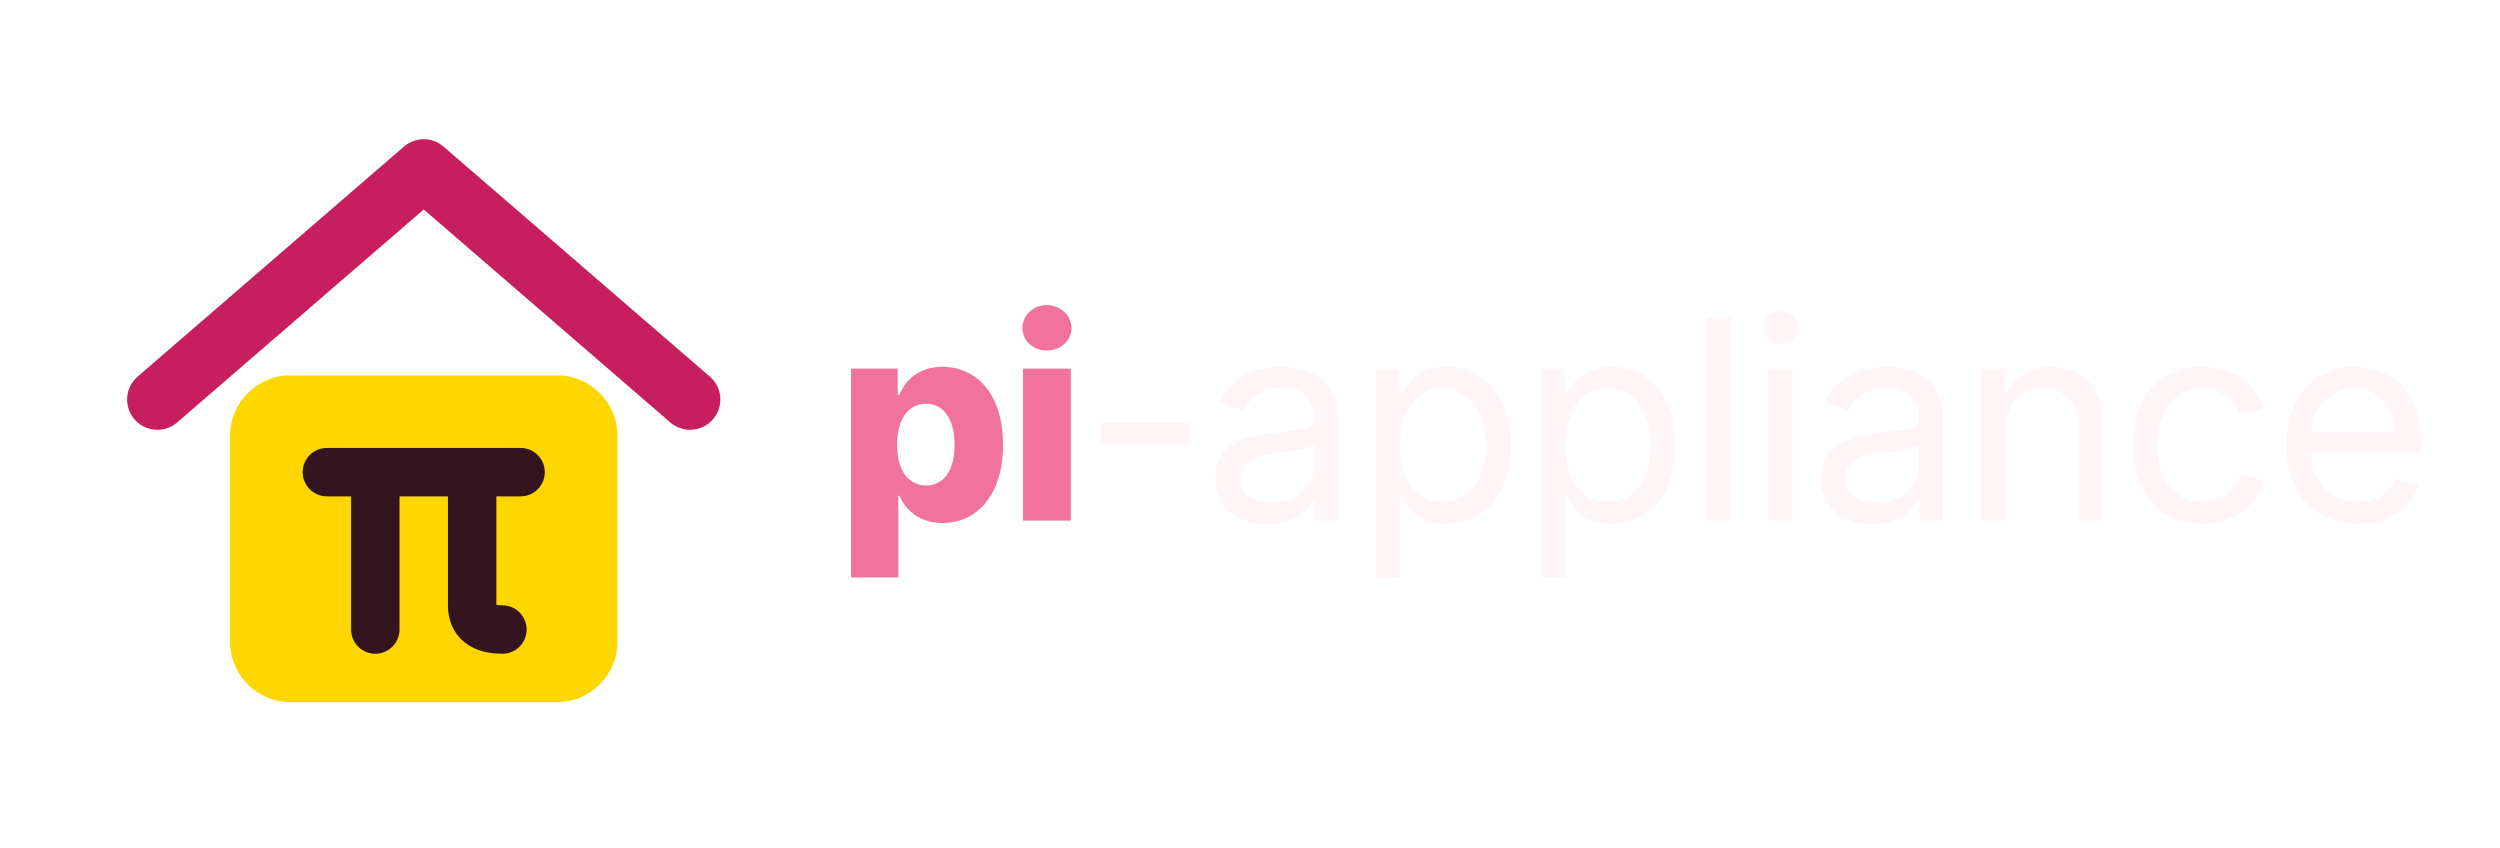
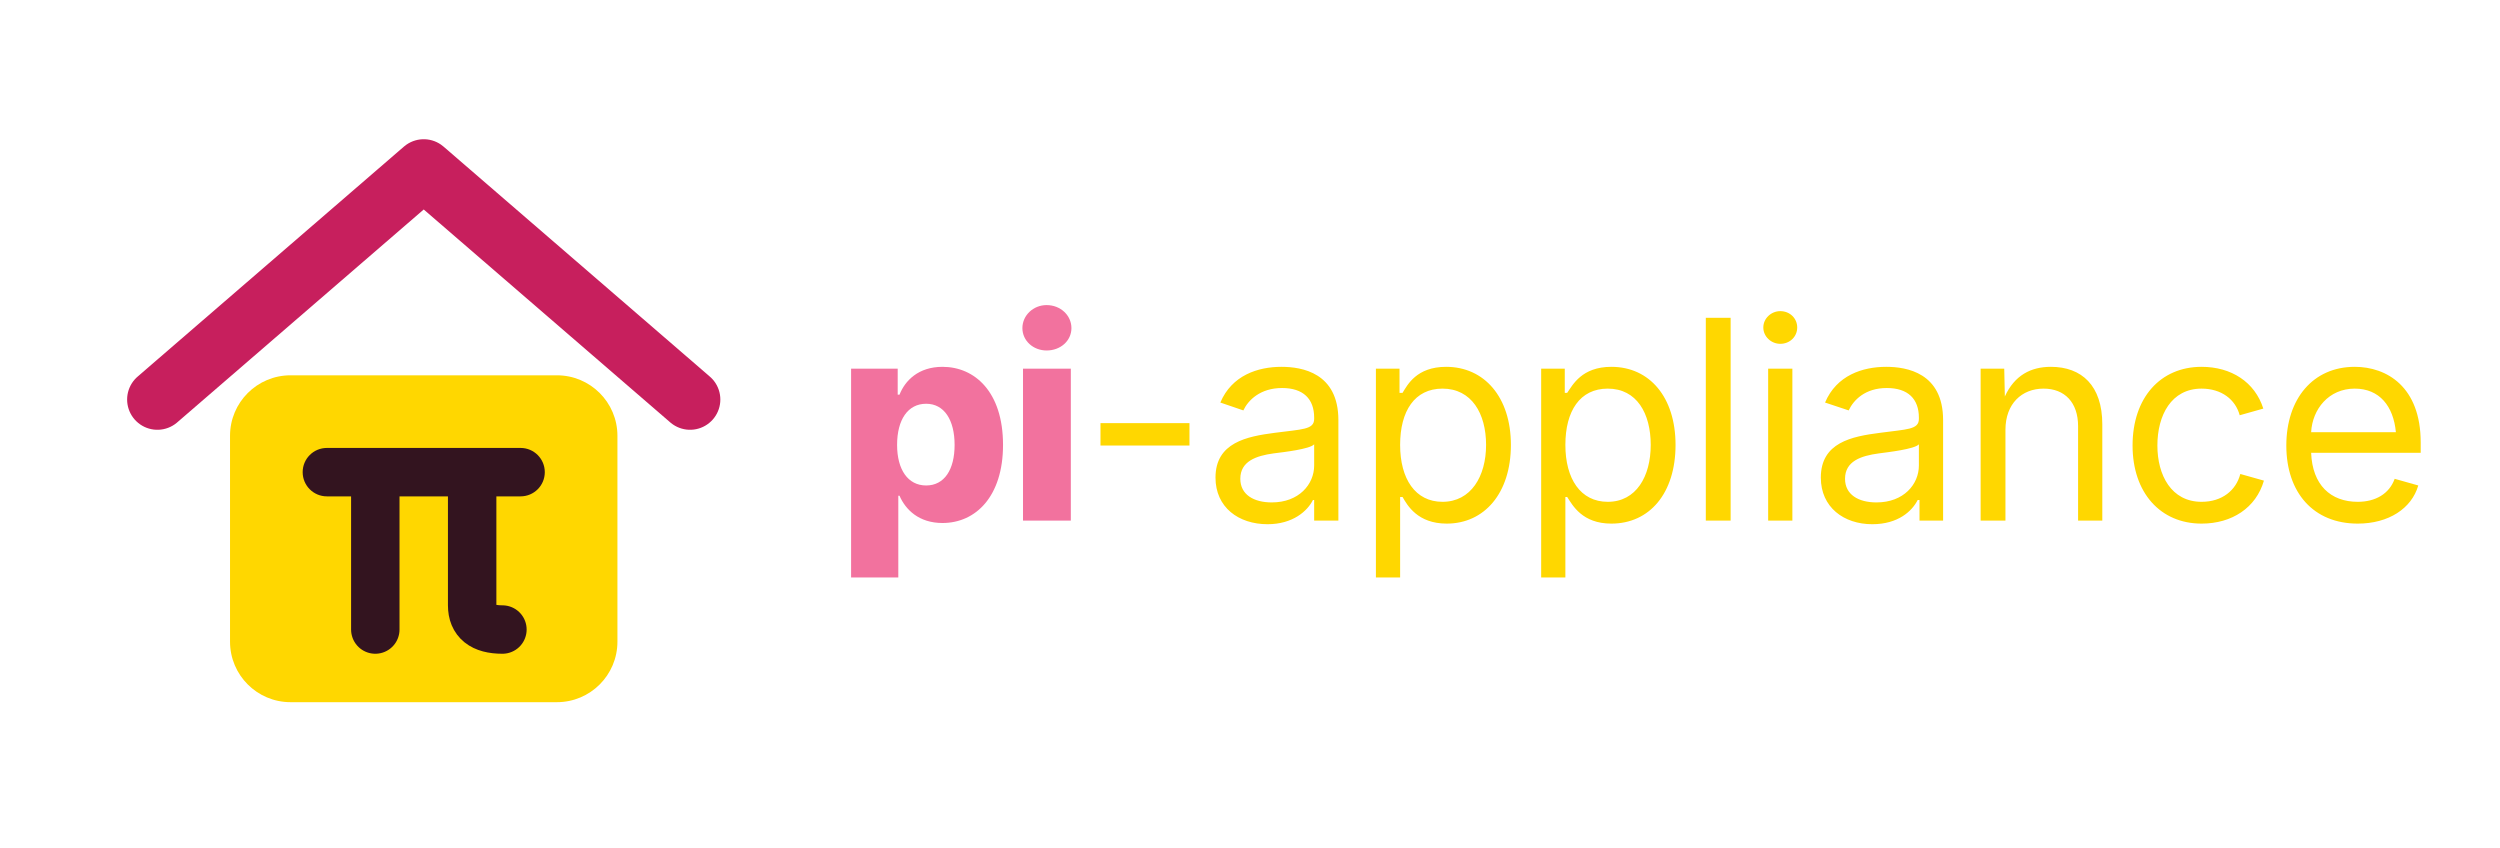
<svg xmlns="http://www.w3.org/2000/svg" viewBox="0 0 413 140" role="img" aria-label="pi-appliance">
  <g transform="translate(10 10)">
    <path d="M16 56 L60 18 L104 56" stroke="#C71F5D" stroke-width="10" stroke-linecap="round" stroke-linejoin="round" fill="none" />
    <rect x="28" y="52" width="64" height="54" rx="10" fill="#FFD700" />
    <rect x="40" y="64" width="40" height="8" rx="4" fill="#33141F" />
    <path d="M52 72 V94" stroke="#33141F" stroke-width="8" stroke-linecap="round" fill="none" />
    <path d="M68 72 V90 Q68 94 73 94" stroke="#33141F" stroke-width="8" stroke-linecap="round" fill="none" />
  </g>
  <path fill="#F2729E" d="M140.6 95.4H148.4V81.9H148.6C149.6 84.2 151.8 86.4 155.7 86.4C161.2 86.4 165.7 82 165.7 73.5C165.7 64.7 161 60.6 155.7 60.6C151.7 60.6 149.5 62.9 148.6 65.2H148.3V60.9H140.6ZM153 80.2C150 80.2 148.2 77.6 148.2 73.5C148.2 69.3 150 66.7 153 66.7C156 66.7 157.7 69.4 157.7 73.5C157.7 77.6 156 80.2 153 80.2Z M169 86H176.9V60.9H169ZM172.9 57.9C175.2 57.9 177 56.3 177 54.2C177 52.1 175.2 50.4 172.9 50.4C170.7 50.4 168.9 52.1 168.9 54.2C168.9 56.3 170.7 57.9 172.9 57.9Z" />
-   <path fill="#FFF5F7" d="M196.5 69.9H181.8V73.6H196.5Z M209.4 86.6C213.6 86.6 216 84.4 216.9 82.6H217.1V86H221.1V69.4C221.1 61.6 215.1 60.6 211.7 60.6C207.8 60.6 203.5 62 201.6 66.5L205.4 67.8C206.2 66.1 208.2 64.1 211.8 64.1C215.3 64.1 217.1 65.9 217.1 69V69.2C217.1 71 215.1 70.9 210.6 71.5C206 72.1 200.8 73.1 200.8 78.9C200.8 83.8 204.6 86.6 209.4 86.6ZM210.1 83C207.1 83 204.9 81.7 204.9 79.1C204.9 76.2 207.5 75.3 210.4 74.9C212 74.7 216.4 74.2 217.1 73.4V76.9C217.1 80 214.6 83 210.1 83Z M227.3 95.4H231.3V82.1H231.7C232.5 83.5 234.2 86.5 239 86.5C245.2 86.5 249.6 81.5 249.6 73.5C249.6 65.6 245.2 60.6 238.9 60.6C234 60.6 232.5 63.6 231.7 64.9H231.2V60.9H227.3ZM238.3 82.9C233.8 82.9 231.3 79.1 231.3 73.5C231.3 67.9 233.7 64.2 238.3 64.2C243.1 64.2 245.5 68.3 245.5 73.5C245.5 78.7 243 82.9 238.3 82.9Z M254.6 95.4H258.6V82.1H258.9C259.8 83.5 261.4 86.5 266.2 86.5C272.5 86.5 276.8 81.5 276.8 73.5C276.8 65.6 272.5 60.6 266.2 60.6C261.3 60.6 259.8 63.6 258.9 64.9H258.5V60.9H254.6ZM265.6 82.9C261.1 82.9 258.6 79.1 258.6 73.5C258.6 67.9 261 64.2 265.6 64.2C270.4 64.2 272.7 68.3 272.7 73.5C272.7 78.7 270.3 82.9 265.6 82.9Z M285.9 52.5H281.8V86H285.9Z M292.1 86H296.1V60.9H292.1ZM294.1 56.8C295.7 56.8 296.9 55.6 296.9 54.1C296.9 52.6 295.7 51.4 294.1 51.4C292.6 51.4 291.3 52.6 291.3 54.1C291.3 55.6 292.6 56.8 294.1 56.8Z M309.3 86.6C313.6 86.6 315.9 84.4 316.8 82.6H317.1V86H321V69.4C321 61.6 315 60.6 311.6 60.6C307.7 60.6 303.4 62 301.5 66.5L305.4 67.8C306.2 66.1 308.1 64.1 311.7 64.1C315.2 64.1 317 65.9 317 69V69.2C317 71 315 70.9 310.6 71.5C305.9 72.1 300.8 73.1 300.8 78.9C300.8 83.8 304.6 86.6 309.3 86.6ZM310 83C307 83 304.8 81.7 304.8 79.1C304.8 76.2 307.4 75.3 310.4 74.9C311.9 74.7 316.3 74.2 317 73.4V76.9C317 80 314.5 83 310 83Z M331.3 71C331.3 66.7 334 64.2 337.6 64.2C341.1 64.2 343.3 66.5 343.3 70.4V86H347.3V70.1C347.3 63.7 343.9 60.6 338.8 60.6C335.5 60.6 332.8 62 331.2 65.5L331.1 60.9H327.2V86H331.3Z M363.7 86.5C368.7 86.5 372.7 83.9 374 79.4L370.1 78.3C369.4 81 367.1 82.9 363.7 82.9C358.7 82.9 356.4 78.5 356.4 73.6C356.4 68.6 358.7 64.2 363.7 64.2C367 64.2 369.3 66 370 68.6L373.9 67.5C372.5 63.1 368.6 60.6 363.7 60.6C356.9 60.6 352.3 65.7 352.3 73.6C352.3 81.4 356.9 86.5 363.7 86.5Z M389.5 86.5C394.6 86.5 398.4 84 399.5 80.2L395.6 79.1C394.7 81.6 392.4 82.9 389.5 82.9C385 82.9 382 80.1 381.8 74.8H399.9V73.1C399.9 63.9 394.3 60.6 389 60.6C382.1 60.6 377.7 65.9 377.7 73.6C377.7 81.4 382.2 86.5 389.5 86.5ZM381.8 71.4C382 67.6 384.7 64.2 389 64.2C393.1 64.2 395.4 67.1 395.8 71.4Z" />
+   <path fill="#FFD700" d="M196.5 69.9H181.8V73.6H196.5Z M209.4 86.6C213.6 86.6 216 84.4 216.9 82.6H217.1V86H221.1V69.4C221.1 61.6 215.1 60.6 211.7 60.6C207.8 60.6 203.5 62 201.6 66.5L205.4 67.8C206.2 66.1 208.2 64.1 211.8 64.1C215.3 64.1 217.1 65.9 217.1 69V69.2C217.1 71 215.1 70.9 210.6 71.5C206 72.1 200.8 73.1 200.8 78.9C200.8 83.8 204.6 86.6 209.4 86.6ZM210.1 83C207.1 83 204.9 81.7 204.9 79.1C204.9 76.2 207.5 75.3 210.4 74.9C212 74.7 216.4 74.2 217.1 73.4V76.9C217.1 80 214.6 83 210.1 83Z M227.3 95.4H231.3V82.1H231.7C232.5 83.5 234.2 86.5 239 86.5C245.2 86.5 249.6 81.5 249.6 73.5C249.6 65.6 245.2 60.6 238.9 60.6C234 60.6 232.5 63.6 231.7 64.9H231.2V60.9H227.3ZM238.3 82.9C233.8 82.9 231.3 79.1 231.3 73.5C231.3 67.9 233.7 64.2 238.3 64.2C243.1 64.2 245.5 68.3 245.5 73.5C245.5 78.7 243 82.9 238.3 82.9Z M254.6 95.4H258.6V82.1H258.9C259.8 83.5 261.4 86.5 266.2 86.5C272.5 86.5 276.8 81.5 276.8 73.5C276.8 65.6 272.5 60.6 266.2 60.6C261.3 60.6 259.8 63.6 258.9 64.9H258.5V60.9H254.6ZM265.6 82.9C261.1 82.9 258.6 79.1 258.6 73.5C258.6 67.9 261 64.2 265.6 64.2C270.4 64.2 272.7 68.3 272.7 73.5C272.7 78.7 270.3 82.9 265.6 82.9Z M285.9 52.5H281.8V86H285.9Z M292.1 86H296.1V60.9H292.1ZM294.1 56.8C295.7 56.8 296.9 55.6 296.9 54.1C296.9 52.6 295.7 51.4 294.1 51.4C292.6 51.4 291.3 52.6 291.3 54.1C291.3 55.6 292.6 56.8 294.1 56.8Z M309.3 86.6C313.6 86.6 315.9 84.4 316.8 82.6H317.1V86H321V69.4C321 61.6 315 60.6 311.6 60.6C307.7 60.6 303.4 62 301.5 66.5L305.4 67.8C306.2 66.1 308.1 64.1 311.7 64.1C315.2 64.1 317 65.9 317 69V69.2C317 71 315 70.9 310.6 71.5C305.9 72.1 300.8 73.1 300.8 78.9C300.8 83.8 304.6 86.6 309.3 86.6ZM310 83C307 83 304.8 81.7 304.8 79.1C304.8 76.2 307.4 75.3 310.4 74.9C311.9 74.7 316.3 74.2 317 73.4V76.9C317 80 314.5 83 310 83Z M331.3 71C331.3 66.7 334 64.2 337.6 64.2C341.1 64.2 343.3 66.5 343.3 70.4V86H347.3V70.1C347.3 63.7 343.9 60.6 338.8 60.6C335.5 60.6 332.8 62 331.2 65.5L331.1 60.9H327.2V86H331.3Z M363.7 86.5C368.7 86.5 372.7 83.9 374 79.4L370.1 78.3C369.4 81 367.1 82.9 363.7 82.9C358.7 82.9 356.4 78.5 356.4 73.6C356.4 68.6 358.7 64.2 363.7 64.2C367 64.2 369.3 66 370 68.6L373.9 67.5C372.5 63.1 368.6 60.6 363.7 60.6C356.9 60.6 352.3 65.7 352.3 73.6C352.3 81.4 356.9 86.5 363.7 86.5Z M389.5 86.5C394.6 86.5 398.4 84 399.5 80.2L395.6 79.1C394.7 81.6 392.4 82.9 389.5 82.9C385 82.9 382 80.1 381.8 74.8H399.9V73.1C399.9 63.9 394.3 60.6 389 60.6C382.1 60.6 377.7 65.9 377.7 73.6C377.7 81.4 382.2 86.5 389.5 86.5ZM381.8 71.4C382 67.6 384.7 64.2 389 64.2C393.1 64.2 395.4 67.1 395.8 71.4Z" />
</svg>
